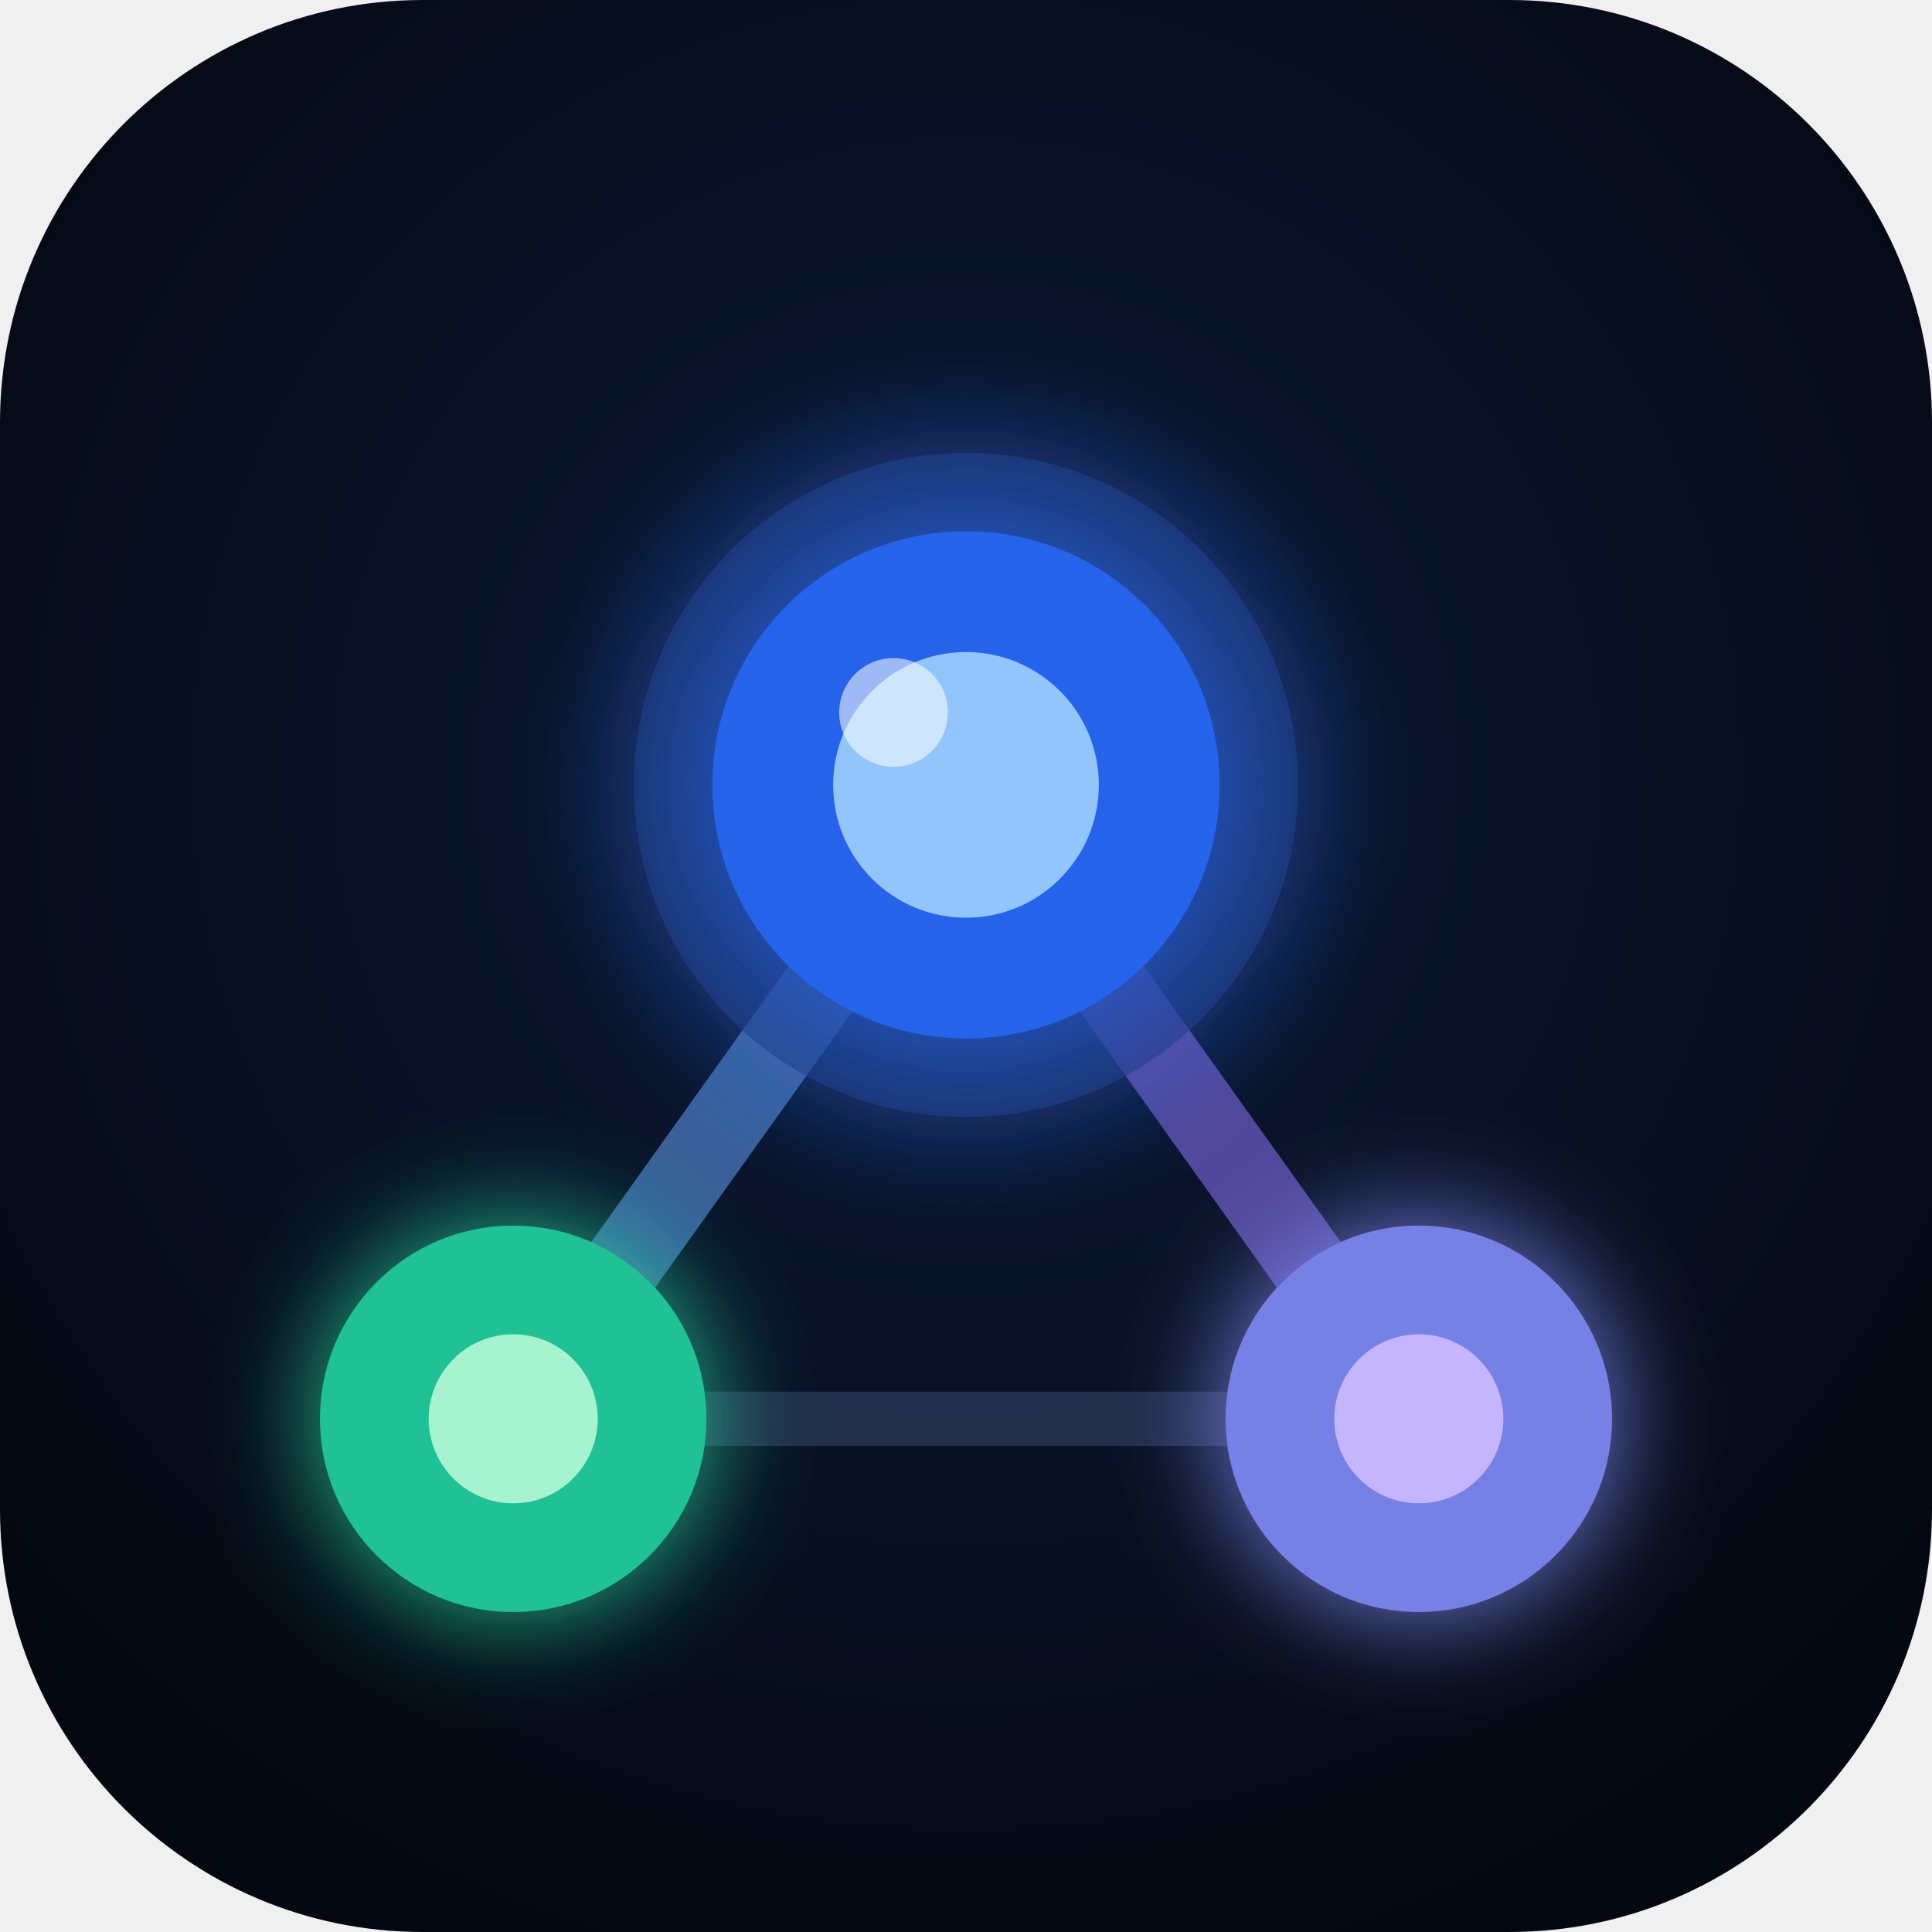
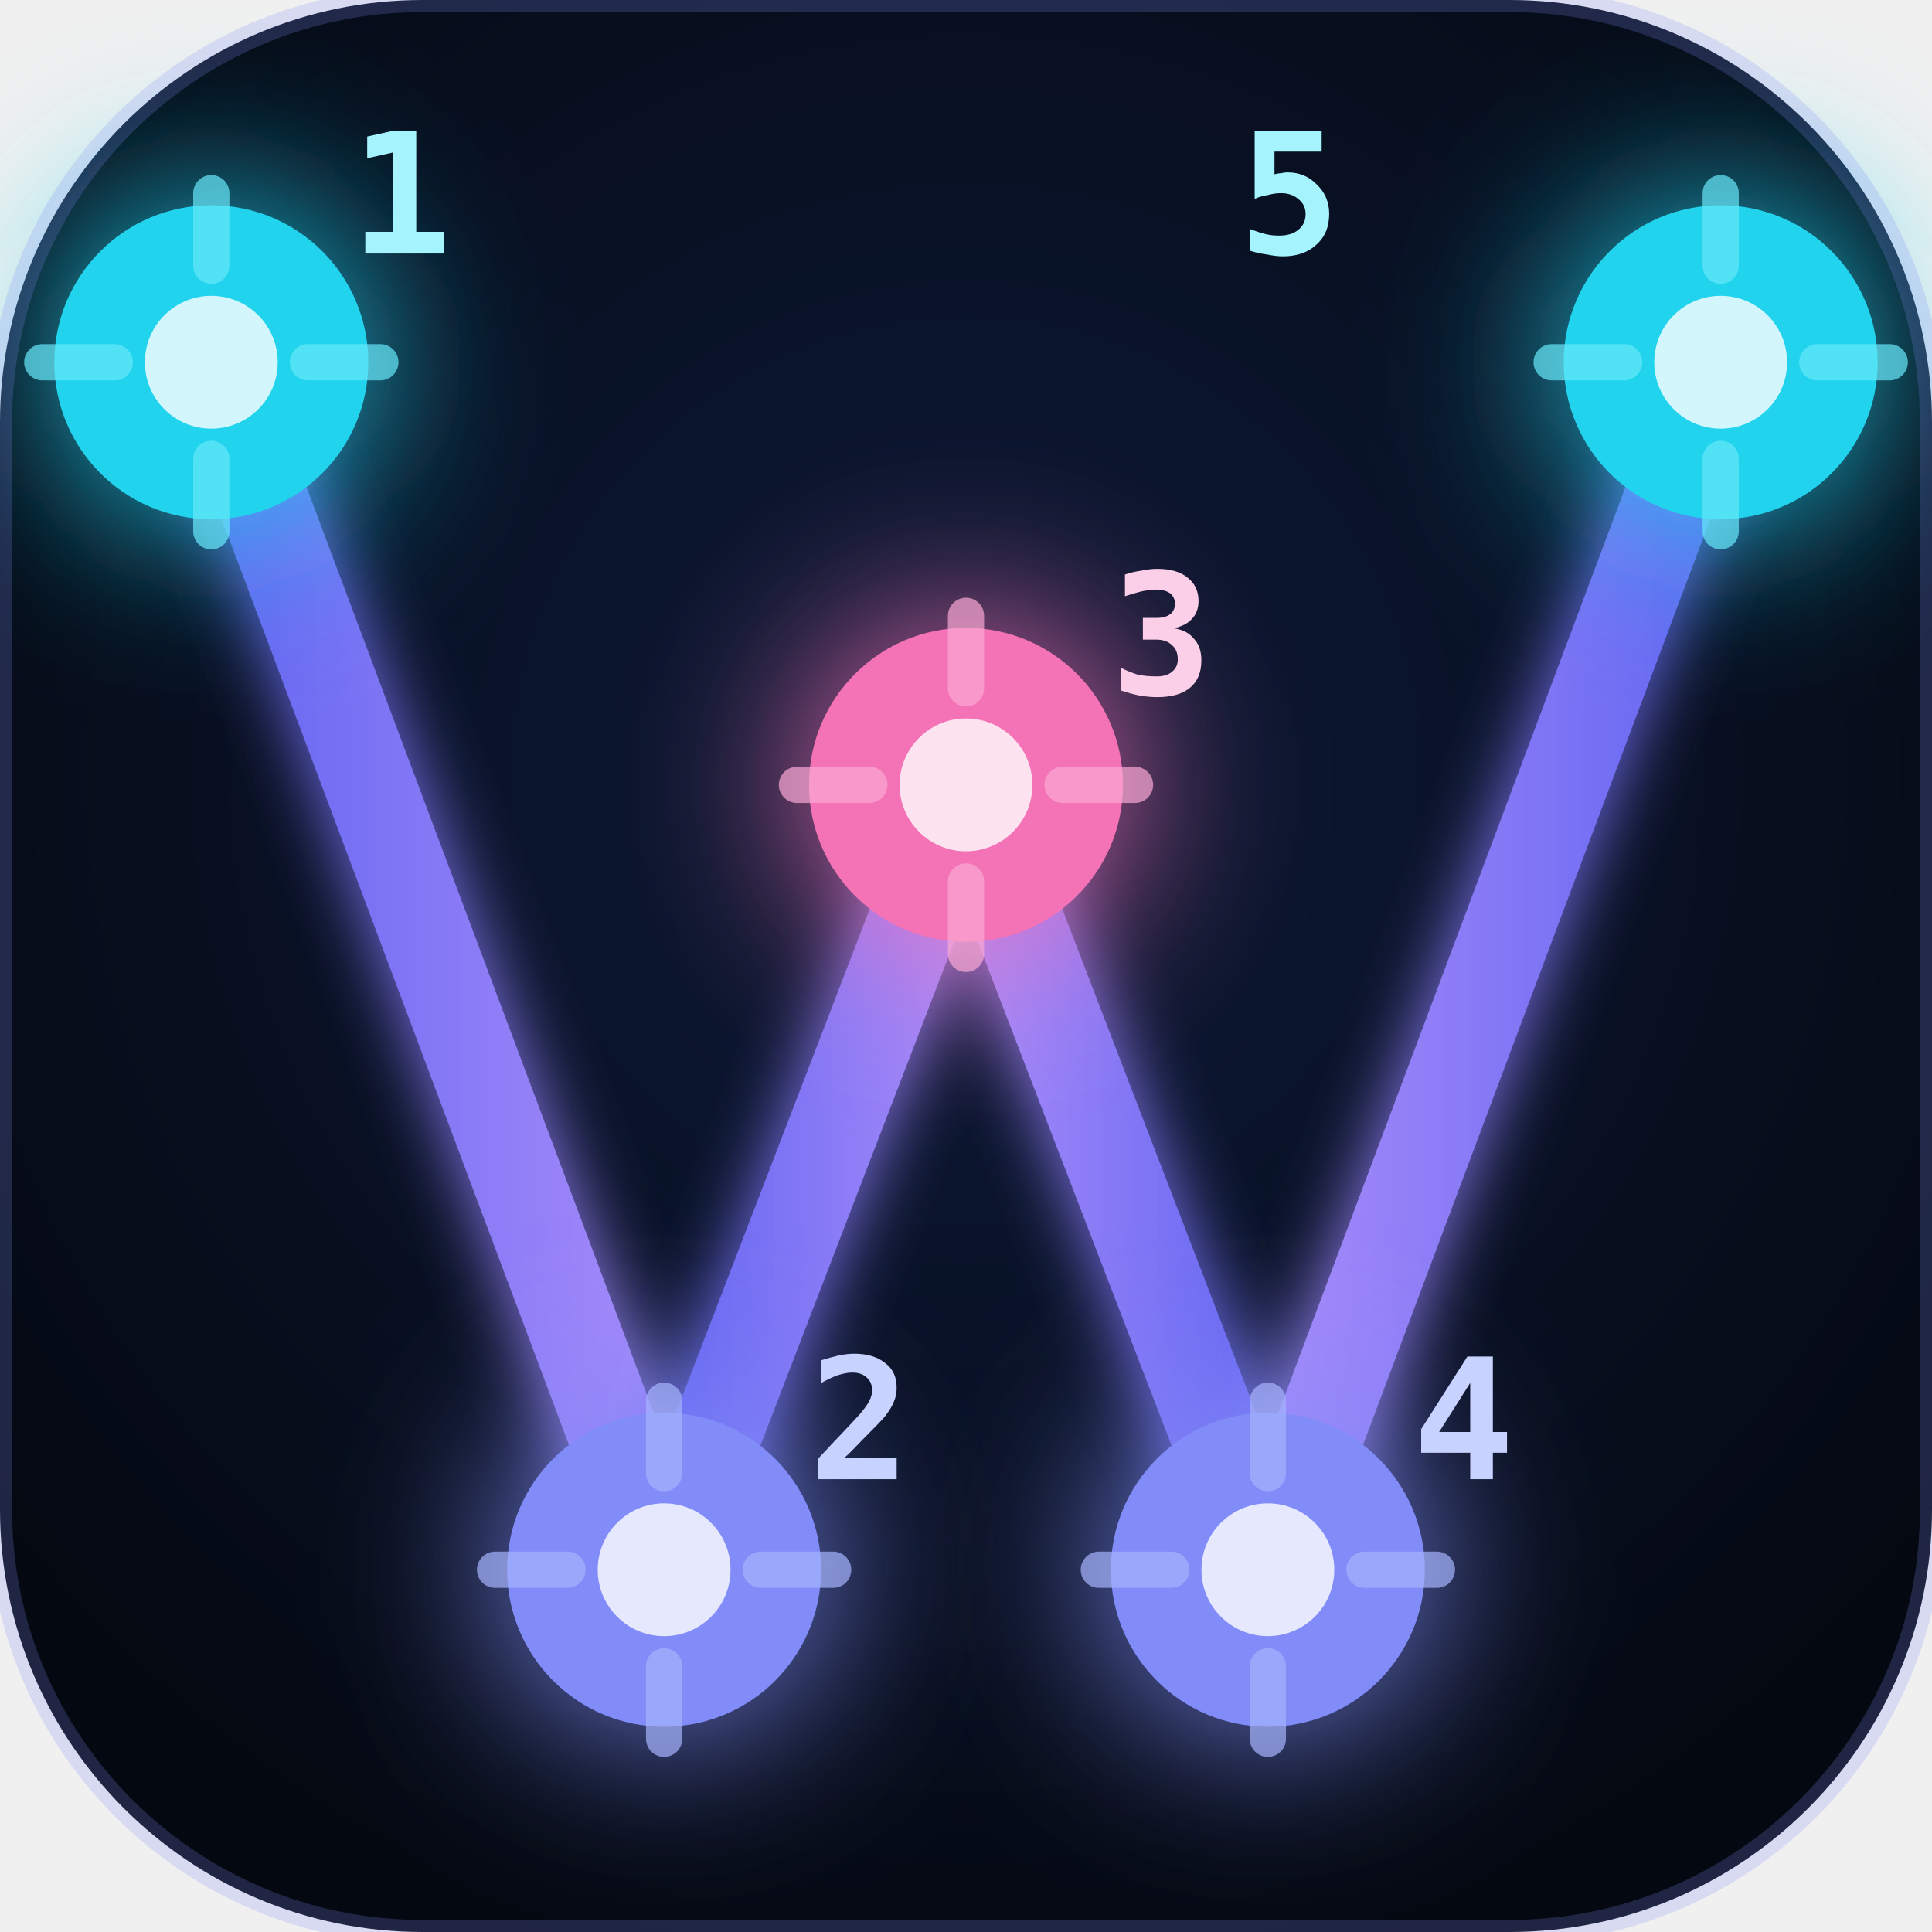
- <svg xmlns="http://www.w3.org/2000/svg" viewBox="0 0 32 32" width="32" height="32">
+ <svg xmlns="http://www.w3.org/2000/svg" class="wz-icon" viewBox="0 0 32 32" width="32" height="32" fill="none" aria-label="Wactoz" role="img">
+   <style>
+     /*
+      * Wactoz — connect-the-dots W icon
+      * Five crossroads nodes appear numbered, then lines draw between
+      * them to trace the W letterform, hold with glow, fade, loop.
+      * All selectors scoped to svg.wz-icon.
+      *
+      * Cycle: 5 s
+      *   0  –  1.1 s  dots appear one by one   (0–22%)
+      *   1.1 –  2.6 s  lines draw sequentially  (22–52%)
+      *   2.6 –  3.6 s  hold / breathe           (52–72%)
+      *   3.6 –  4.4 s  fade out                 (72–88%)
+      *   4.4 –  5.0 s  dark / reset             (88–100%)
+      */
+ 
+     svg.wz-icon {
+       overflow: visible;
+       animation: wz-breathe 5s ease-in-out infinite;
+     }
+     @keyframes wz-breathe {
+       0%,100% { filter: drop-shadow(0 2px 8px rgba(139,92,246,0.3)); }
+       62%      { filter: drop-shadow(0 3px 18px rgba(139,92,246,0.72)); }
+     }
+ 
+     /* ── Dots (opacity fade-in staggered) ───────────────────── */
+     @keyframes wz-d1 {
+       0%,100%  { opacity:0 }
+       2%        { opacity:1 }
+       72%       { opacity:1 }
+       88%       { opacity:0 }
+     }
+     @keyframes wz-d2 {
+       0%,5%    { opacity:0 }
+       7%        { opacity:1 }
+       72%       { opacity:1 }
+       88%       { opacity:0 }
+       100%      { opacity:0 }
+     }
+     @keyframes wz-d3 {
+       0%,10%   { opacity:0 }
+       12%       { opacity:1 }
+       72%       { opacity:1 }
+       88%       { opacity:0 }
+       100%      { opacity:0 }
+     }
+     @keyframes wz-d4 {
+       0%,15%   { opacity:0 }
+       17%       { opacity:1 }
+       72%       { opacity:1 }
+       88%       { opacity:0 }
+       100%      { opacity:0 }
+     }
+     @keyframes wz-d5 {
+       0%,20%   { opacity:0 }
+       22%       { opacity:1 }
+       72%       { opacity:1 }
+       88%       { opacity:0 }
+       100%      { opacity:0 }
+     }
+ 
+     /* ── Dot number labels (appear with dot, fade before line arrives) */
+     @keyframes wz-n1 {
+       0%,100%  { opacity:0 }
+       2%        { opacity:0.9 }
+       21%       { opacity:0.9 }
+       26%       { opacity:0 }
+     }
+     @keyframes wz-n2 {
+       0%,5%    { opacity:0 }
+       7%        { opacity:0.9 }
+       29%       { opacity:0.9 }
+       34%       { opacity:0 }
+       100%      { opacity:0 }
+     }
+     @keyframes wz-n3 {
+       0%,10%   { opacity:0 }
+       12%       { opacity:0.9 }
+       37%       { opacity:0.9 }
+       42%       { opacity:0 }
+       100%      { opacity:0 }
+     }
+     @keyframes wz-n4 {
+       0%,15%   { opacity:0 }
+       17%       { opacity:0.9 }
+       45%       { opacity:0.9 }
+       50%       { opacity:0 }
+       100%      { opacity:0 }
+     }
+     @keyframes wz-n5 {
+       0%,20%   { opacity:0 }
+       22%       { opacity:0.9 }
+       51%       { opacity:0.9 }
+       56%       { opacity:0 }
+       100%      { opacity:0 }
+     }
+ 
+     /* ── Lines (stroke-dashoffset draw-on then reset) ────────── */
+     /* L1  P1→P2  len ≈ 21.4 → dasharray 22  draws 22%–30% */
+     @keyframes wz-l1 {
+       0%,22%   { stroke-dashoffset:22; opacity:0 }
+       23%       { stroke-dashoffset:22; opacity:1 }
+       30%       { stroke-dashoffset:0;  opacity:1 }
+       72%       { stroke-dashoffset:0;  opacity:1 }
+       88%       { stroke-dashoffset:0;  opacity:0 }
+       100%      { stroke-dashoffset:22; opacity:0 }
+     }
+     /* L2  P2→P3  len ≈ 13.9 → dasharray 14  draws 30%–38% */
+     @keyframes wz-l2 {
+       0%,30%   { stroke-dashoffset:14; opacity:0 }
+       31%       { stroke-dashoffset:14; opacity:1 }
+       38%       { stroke-dashoffset:0;  opacity:1 }
+       72%       { stroke-dashoffset:0;  opacity:1 }
+       88%       { stroke-dashoffset:0;  opacity:0 }
+       100%      { stroke-dashoffset:14; opacity:0 }
+     }
+     /* L3  P3→P4  len ≈ 13.9 → dasharray 14  draws 38%–46% */
+     @keyframes wz-l3 {
+       0%,38%   { stroke-dashoffset:14; opacity:0 }
+       39%       { stroke-dashoffset:14; opacity:1 }
+       46%       { stroke-dashoffset:0;  opacity:1 }
+       72%       { stroke-dashoffset:0;  opacity:1 }
+       88%       { stroke-dashoffset:0;  opacity:0 }
+       100%      { stroke-dashoffset:14; opacity:0 }
+     }
+     /* L4  P4→P5  len ≈ 21.4 → dasharray 22  draws 46%–56% */
+     @keyframes wz-l4 {
+       0%,46%   { stroke-dashoffset:22; opacity:0 }
+       47%       { stroke-dashoffset:22; opacity:1 }
+       56%       { stroke-dashoffset:0;  opacity:1 }
+       72%       { stroke-dashoffset:0;  opacity:1 }
+       88%       { stroke-dashoffset:0;  opacity:0 }
+       100%      { stroke-dashoffset:22; opacity:0 }
+     }
+ 
+     /* ── Travelling spark along each line ────────────────────── */
+     @keyframes wz-sp1 {
+       0%,22%   { offset-distance:  0%; opacity:0 }
+       23%       { offset-distance:  0%; opacity:1 }
+       30%       { offset-distance:100%; opacity:1 }
+       31%       { offset-distance:100%; opacity:0 }
+       100%      { offset-distance:100%; opacity:0 }
+     }
+     @keyframes wz-sp2 {
+       0%,30%   { offset-distance:  0%; opacity:0 }
+       31%       { offset-distance:  0%; opacity:1 }
+       38%       { offset-distance:100%; opacity:1 }
+       39%       { offset-distance:100%; opacity:0 }
+       100%      { offset-distance:100%; opacity:0 }
+     }
+     @keyframes wz-sp3 {
+       0%,38%   { offset-distance:  0%; opacity:0 }
+       39%       { offset-distance:  0%; opacity:1 }
+       46%       { offset-distance:100%; opacity:1 }
+       47%       { offset-distance:100%; opacity:0 }
+       100%      { offset-distance:100%; opacity:0 }
+     }
+     @keyframes wz-sp4 {
+       0%,46%   { offset-distance:  0%; opacity:0 }
+       47%       { offset-distance:  0%; opacity:1 }
+       56%       { offset-distance:100%; opacity:1 }
+       57%       { offset-distance:100%; opacity:0 }
+       100%      { offset-distance:100%; opacity:0 }
+     }
+ 
+     /* ── Apply animations ────────────────────────────────────── */
+     svg.wz-icon .wz-d1 { animation: wz-d1 5s ease-out infinite; }
+     svg.wz-icon .wz-d2 { animation: wz-d2 5s ease-out infinite; }
+     svg.wz-icon .wz-d3 { animation: wz-d3 5s ease-out infinite; }
+     svg.wz-icon .wz-d4 { animation: wz-d4 5s ease-out infinite; }
+     svg.wz-icon .wz-d5 { animation: wz-d5 5s ease-out infinite; }
+ 
+     svg.wz-icon .wz-n1 { animation: wz-n1 5s ease-out infinite; }
+     svg.wz-icon .wz-n2 { animation: wz-n2 5s ease-out infinite; }
+     svg.wz-icon .wz-n3 { animation: wz-n3 5s ease-out infinite; }
+     svg.wz-icon .wz-n4 { animation: wz-n4 5s ease-out infinite; }
+     svg.wz-icon .wz-n5 { animation: wz-n5 5s ease-out infinite; }
+ 
+     svg.wz-icon .wz-l1 { stroke-dasharray:22; animation: wz-l1 5s linear infinite; }
+     svg.wz-icon .wz-l2 { stroke-dasharray:14; animation: wz-l2 5s linear infinite; }
+     svg.wz-icon .wz-l3 { stroke-dasharray:14; animation: wz-l3 5s linear infinite; }
+     svg.wz-icon .wz-l4 { stroke-dasharray:22; animation: wz-l4 5s linear infinite; }
+ 
+     svg.wz-icon .wz-sp1 {
+       offset-path: path('M 3.5 6 L 11 26');
+       animation: wz-sp1 5s linear infinite;
+     }
+     svg.wz-icon .wz-sp2 {
+       offset-path: path('M 11 26 L 16 13');
+       animation: wz-sp2 5s linear infinite;
+     }
+     svg.wz-icon .wz-sp3 {
+       offset-path: path('M 16 13 L 21 26');
+       animation: wz-sp3 5s linear infinite;
+     }
+     svg.wz-icon .wz-sp4 {
+       offset-path: path('M 21 26 L 28.5 6');
+       animation: wz-sp4 5s linear infinite;
+     }
+ 
+     @media (prefers-reduced-motion: reduce) {
+       svg.wz-icon,
+       svg.wz-icon .wz-d1, svg.wz-icon .wz-d2, svg.wz-icon .wz-d3,
+       svg.wz-icon .wz-d4, svg.wz-icon .wz-d5,
+       svg.wz-icon .wz-n1, svg.wz-icon .wz-n2, svg.wz-icon .wz-n3,
+       svg.wz-icon .wz-n4, svg.wz-icon .wz-n5,
+       svg.wz-icon .wz-l1, svg.wz-icon .wz-l2,
+       svg.wz-icon .wz-l3, svg.wz-icon .wz-l4,
+       svg.wz-icon .wz-sp1, svg.wz-icon .wz-sp2,
+       svg.wz-icon .wz-sp3, svg.wz-icon .wz-sp4 { animation: none !important; }
+       svg.wz-icon .wz-d1, svg.wz-icon .wz-d2, svg.wz-icon .wz-d3,
+       svg.wz-icon .wz-d4, svg.wz-icon .wz-d5 { opacity: 1; }
+       svg.wz-icon .wz-n1, svg.wz-icon .wz-n2, svg.wz-icon .wz-n3,
+       svg.wz-icon .wz-n4, svg.wz-icon .wz-n5 { opacity: 0; }
+       svg.wz-icon .wz-l1, svg.wz-icon .wz-l2,
+       svg.wz-icon .wz-l3, svg.wz-icon .wz-l4 { stroke-dashoffset: 0; opacity: 1; }
+       svg.wz-icon .wz-sp1, svg.wz-icon .wz-sp2,
+       svg.wz-icon .wz-sp3, svg.wz-icon .wz-sp4 { opacity: 0; }
+     }
+   </style>
  <defs>
-     <radialGradient id="bg" cx="50%" cy="40%" r="65%">
+     <radialGradient id="wz-bg" cx="50%" cy="40%" r="65%">
      <stop offset="0%" stop-color="#0d1a38" />
      <stop offset="100%" stop-color="#040810" />
    </radialGradient>
-     <radialGradient id="ng" cx="50%" cy="50%" r="50%">
-       <stop offset="0%" stop-color="#60a5fa" stop-opacity="0.6" />
-       <stop offset="100%" stop-color="#2563eb" stop-opacity="0" />
-     </radialGradient>
-     <filter id="glow" x="-50%" y="-50%" width="200%" height="200%">
-       <feGaussianBlur stdDeviation="0.9" result="blur" />
+     <linearGradient id="wz-gl" x1="0%" y1="0%" x2="100%" y2="0%">
+       <stop offset="0%" stop-color="#6366f1" />
+       <stop offset="100%" stop-color="#a78bfa" />
+     </linearGradient>
+     <linearGradient id="wz-gr" x1="0%" y1="0%" x2="100%" y2="0%">
+       <stop offset="0%" stop-color="#a78bfa" />
+       <stop offset="100%" stop-color="#6366f1" />
+     </linearGradient>
+     <filter id="wz-dot-glow" x="-100%" y="-100%" width="300%" height="300%">
+       <feGaussianBlur stdDeviation="1.5" result="blur" />
      <feMerge>
        <feMergeNode in="blur" />
        <feMergeNode in="SourceGraphic" />
      </feMerge>
    </filter>
-     <filter id="softglow" x="-80%" y="-80%" width="260%" height="260%">
-       <feGaussianBlur stdDeviation="1.6" result="blur" />
+     <filter id="wz-line-glow" x="-30%" y="-30%" width="160%" height="160%">
+       <feGaussianBlur stdDeviation="0.6" result="blur" />
      <feMerge>
        <feMergeNode in="blur" />
        <feMergeNode in="SourceGraphic" />
      </feMerge>
    </filter>
  </defs>
-   <rect width="32" height="32" rx="7" fill="url(#bg)" />
-   <circle cx="16" cy="13" r="7" fill="url(#ng)" />
-   <line x1="16" y1="13" x2="8.5" y2="23.5" stroke="#4a7abf" stroke-width="1.3" stroke-linecap="round" opacity="0.75" />
-   <line x1="16" y1="13" x2="23.5" y2="23.5" stroke="#6a5abf" stroke-width="1.3" stroke-linecap="round" opacity="0.75" />
-   <line x1="8.5" y1="23.5" x2="23.5" y2="23.5" stroke="#3a4a70" stroke-width="0.9" stroke-linecap="round" opacity="0.5" />
-   <circle cx="8.5" cy="23.5" r="3.2" fill="#0d1a30" />
-   <circle cx="8.5" cy="23.5" r="3.2" fill="#22d3a0" filter="url(#glow)" opacity="0.9" />
-   <circle cx="8.5" cy="23.5" r="1.4" fill="#a7f3d0" />
-   <circle cx="23.5" cy="23.5" r="3.2" fill="#0d1a30" />
-   <circle cx="23.5" cy="23.5" r="3.2" fill="#818cf8" filter="url(#glow)" opacity="0.9" />
-   <circle cx="23.5" cy="23.5" r="1.4" fill="#c4b5fd" />
-   <circle cx="16" cy="13" r="5.5" fill="#1e3a7a" opacity="0.6" />
-   <circle cx="16" cy="13" r="4.2" fill="#2563eb" filter="url(#softglow)" />
-   <circle cx="16" cy="13" r="2.2" fill="#93c5fd" />
-   <circle cx="14.8" cy="11.8" r="0.9" fill="white" opacity="0.55" />
+   <rect width="32" height="32" rx="7" fill="url(#wz-bg)" />
+   <line class="wz-l1" x1="3.5" y1="6" x2="11" y2="26" stroke="url(#wz-gl)" stroke-width="1.5" stroke-linecap="round" filter="url(#wz-line-glow)" />
+   <line class="wz-l2" x1="11" y1="26" x2="16" y2="13" stroke="url(#wz-gl)" stroke-width="1.5" stroke-linecap="round" filter="url(#wz-line-glow)" />
+   <line class="wz-l3" x1="16" y1="13" x2="21" y2="26" stroke="url(#wz-gr)" stroke-width="1.5" stroke-linecap="round" filter="url(#wz-line-glow)" />
+   <line class="wz-l4" x1="21" y1="26" x2="28.5" y2="6" stroke="url(#wz-gr)" stroke-width="1.5" stroke-linecap="round" filter="url(#wz-line-glow)" />
+   <circle class="wz-sp1" r="1.6" fill="#e0e7ff" opacity="0" />
+   <circle class="wz-sp2" r="1.6" fill="#e0e7ff" opacity="0" />
+   <circle class="wz-sp3" r="1.6" fill="#e0e7ff" opacity="0" />
+   <circle class="wz-sp4" r="1.6" fill="#e0e7ff" opacity="0" />
+   <g class="wz-d1">
+     <circle cx="3.5" cy="6" r="2.6" fill="#22d3ee" filter="url(#wz-dot-glow)" />
+     <circle cx="3.5" cy="6" r="1.1" fill="white" opacity="0.8" />
+     <line x1="3.5" y1="3.2" x2="3.5" y2="4.4" stroke="#67e8f9" stroke-width="0.6" stroke-linecap="round" opacity="0.7" />
+     <line x1="3.5" y1="7.6" x2="3.5" y2="8.8" stroke="#67e8f9" stroke-width="0.6" stroke-linecap="round" opacity="0.7" />
+     <line x1="0.7" y1="6" x2="1.9" y2="6" stroke="#67e8f9" stroke-width="0.6" stroke-linecap="round" opacity="0.7" />
+     <line x1="5.1" y1="6" x2="6.3" y2="6" stroke="#67e8f9" stroke-width="0.6" stroke-linecap="round" opacity="0.7" />
+   </g>
+   <text class="wz-n1" x="5.8" y="4.2" font-family="monospace" font-size="2.8" font-weight="700" fill="#a5f3fc" text-anchor="start">1</text>
+   <g class="wz-d2">
+     <circle cx="11" cy="26" r="2.6" fill="#818cf8" filter="url(#wz-dot-glow)" />
+     <circle cx="11" cy="26" r="1.1" fill="white" opacity="0.8" />
+     <line x1="11" y1="23.2" x2="11" y2="24.4" stroke="#a5b4fc" stroke-width="0.6" stroke-linecap="round" opacity="0.7" />
+     <line x1="11" y1="27.6" x2="11" y2="28.8" stroke="#a5b4fc" stroke-width="0.6" stroke-linecap="round" opacity="0.7" />
+     <line x1="8.2" y1="26" x2="9.4" y2="26" stroke="#a5b4fc" stroke-width="0.6" stroke-linecap="round" opacity="0.7" />
+     <line x1="12.6" y1="26" x2="13.8" y2="26" stroke="#a5b4fc" stroke-width="0.6" stroke-linecap="round" opacity="0.7" />
+   </g>
+   <text class="wz-n2" x="13.4" y="24.5" font-family="monospace" font-size="2.8" font-weight="700" fill="#c7d2fe" text-anchor="start">2</text>
+   <g class="wz-d3">
+     <circle cx="16" cy="13" r="2.6" fill="#f472b6" filter="url(#wz-dot-glow)" />
+     <circle cx="16" cy="13" r="1.1" fill="white" opacity="0.8" />
+     <line x1="16" y1="10.2" x2="16" y2="11.4" stroke="#f9a8d4" stroke-width="0.6" stroke-linecap="round" opacity="0.7" />
+     <line x1="16" y1="14.6" x2="16" y2="15.8" stroke="#f9a8d4" stroke-width="0.6" stroke-linecap="round" opacity="0.7" />
+     <line x1="13.2" y1="13" x2="14.4" y2="13" stroke="#f9a8d4" stroke-width="0.6" stroke-linecap="round" opacity="0.7" />
+     <line x1="17.6" y1="13" x2="18.8" y2="13" stroke="#f9a8d4" stroke-width="0.6" stroke-linecap="round" opacity="0.7" />
+   </g>
+   <text class="wz-n3" x="18.4" y="11.5" font-family="monospace" font-size="2.8" font-weight="700" fill="#fbcfe8" text-anchor="start">3</text>
+   <g class="wz-d4">
+     <circle cx="21" cy="26" r="2.6" fill="#818cf8" filter="url(#wz-dot-glow)" />
+     <circle cx="21" cy="26" r="1.1" fill="white" opacity="0.8" />
+     <line x1="21" y1="23.2" x2="21" y2="24.4" stroke="#a5b4fc" stroke-width="0.6" stroke-linecap="round" opacity="0.7" />
+     <line x1="21" y1="27.6" x2="21" y2="28.8" stroke="#a5b4fc" stroke-width="0.6" stroke-linecap="round" opacity="0.7" />
+     <line x1="18.2" y1="26" x2="19.4" y2="26" stroke="#a5b4fc" stroke-width="0.6" stroke-linecap="round" opacity="0.7" />
+     <line x1="22.6" y1="26" x2="23.8" y2="26" stroke="#a5b4fc" stroke-width="0.6" stroke-linecap="round" opacity="0.7" />
+   </g>
+   <text class="wz-n4" x="23.4" y="24.5" font-family="monospace" font-size="2.8" font-weight="700" fill="#c7d2fe" text-anchor="start">4</text>
+   <g class="wz-d5">
+     <circle cx="28.5" cy="6" r="2.6" fill="#22d3ee" filter="url(#wz-dot-glow)" />
+     <circle cx="28.5" cy="6" r="1.1" fill="white" opacity="0.8" />
+     <line x1="28.5" y1="3.2" x2="28.5" y2="4.4" stroke="#67e8f9" stroke-width="0.6" stroke-linecap="round" opacity="0.7" />
+     <line x1="28.5" y1="7.6" x2="28.5" y2="8.8" stroke="#67e8f9" stroke-width="0.6" stroke-linecap="round" opacity="0.7" />
+     <line x1="25.7" y1="6" x2="26.9" y2="6" stroke="#67e8f9" stroke-width="0.6" stroke-linecap="round" opacity="0.7" />
+     <line x1="30.1" y1="6" x2="31.3" y2="6" stroke="#67e8f9" stroke-width="0.6" stroke-linecap="round" opacity="0.7" />
+   </g>
+   <text class="wz-n5" x="22.2" y="4.2" font-family="monospace" font-size="2.8" font-weight="700" fill="#a5f3fc" text-anchor="end">5</text>
+   <rect width="32" height="32" rx="7" stroke="#818cf8" stroke-width="0.4" fill="none" opacity="0.22" />
</svg>
